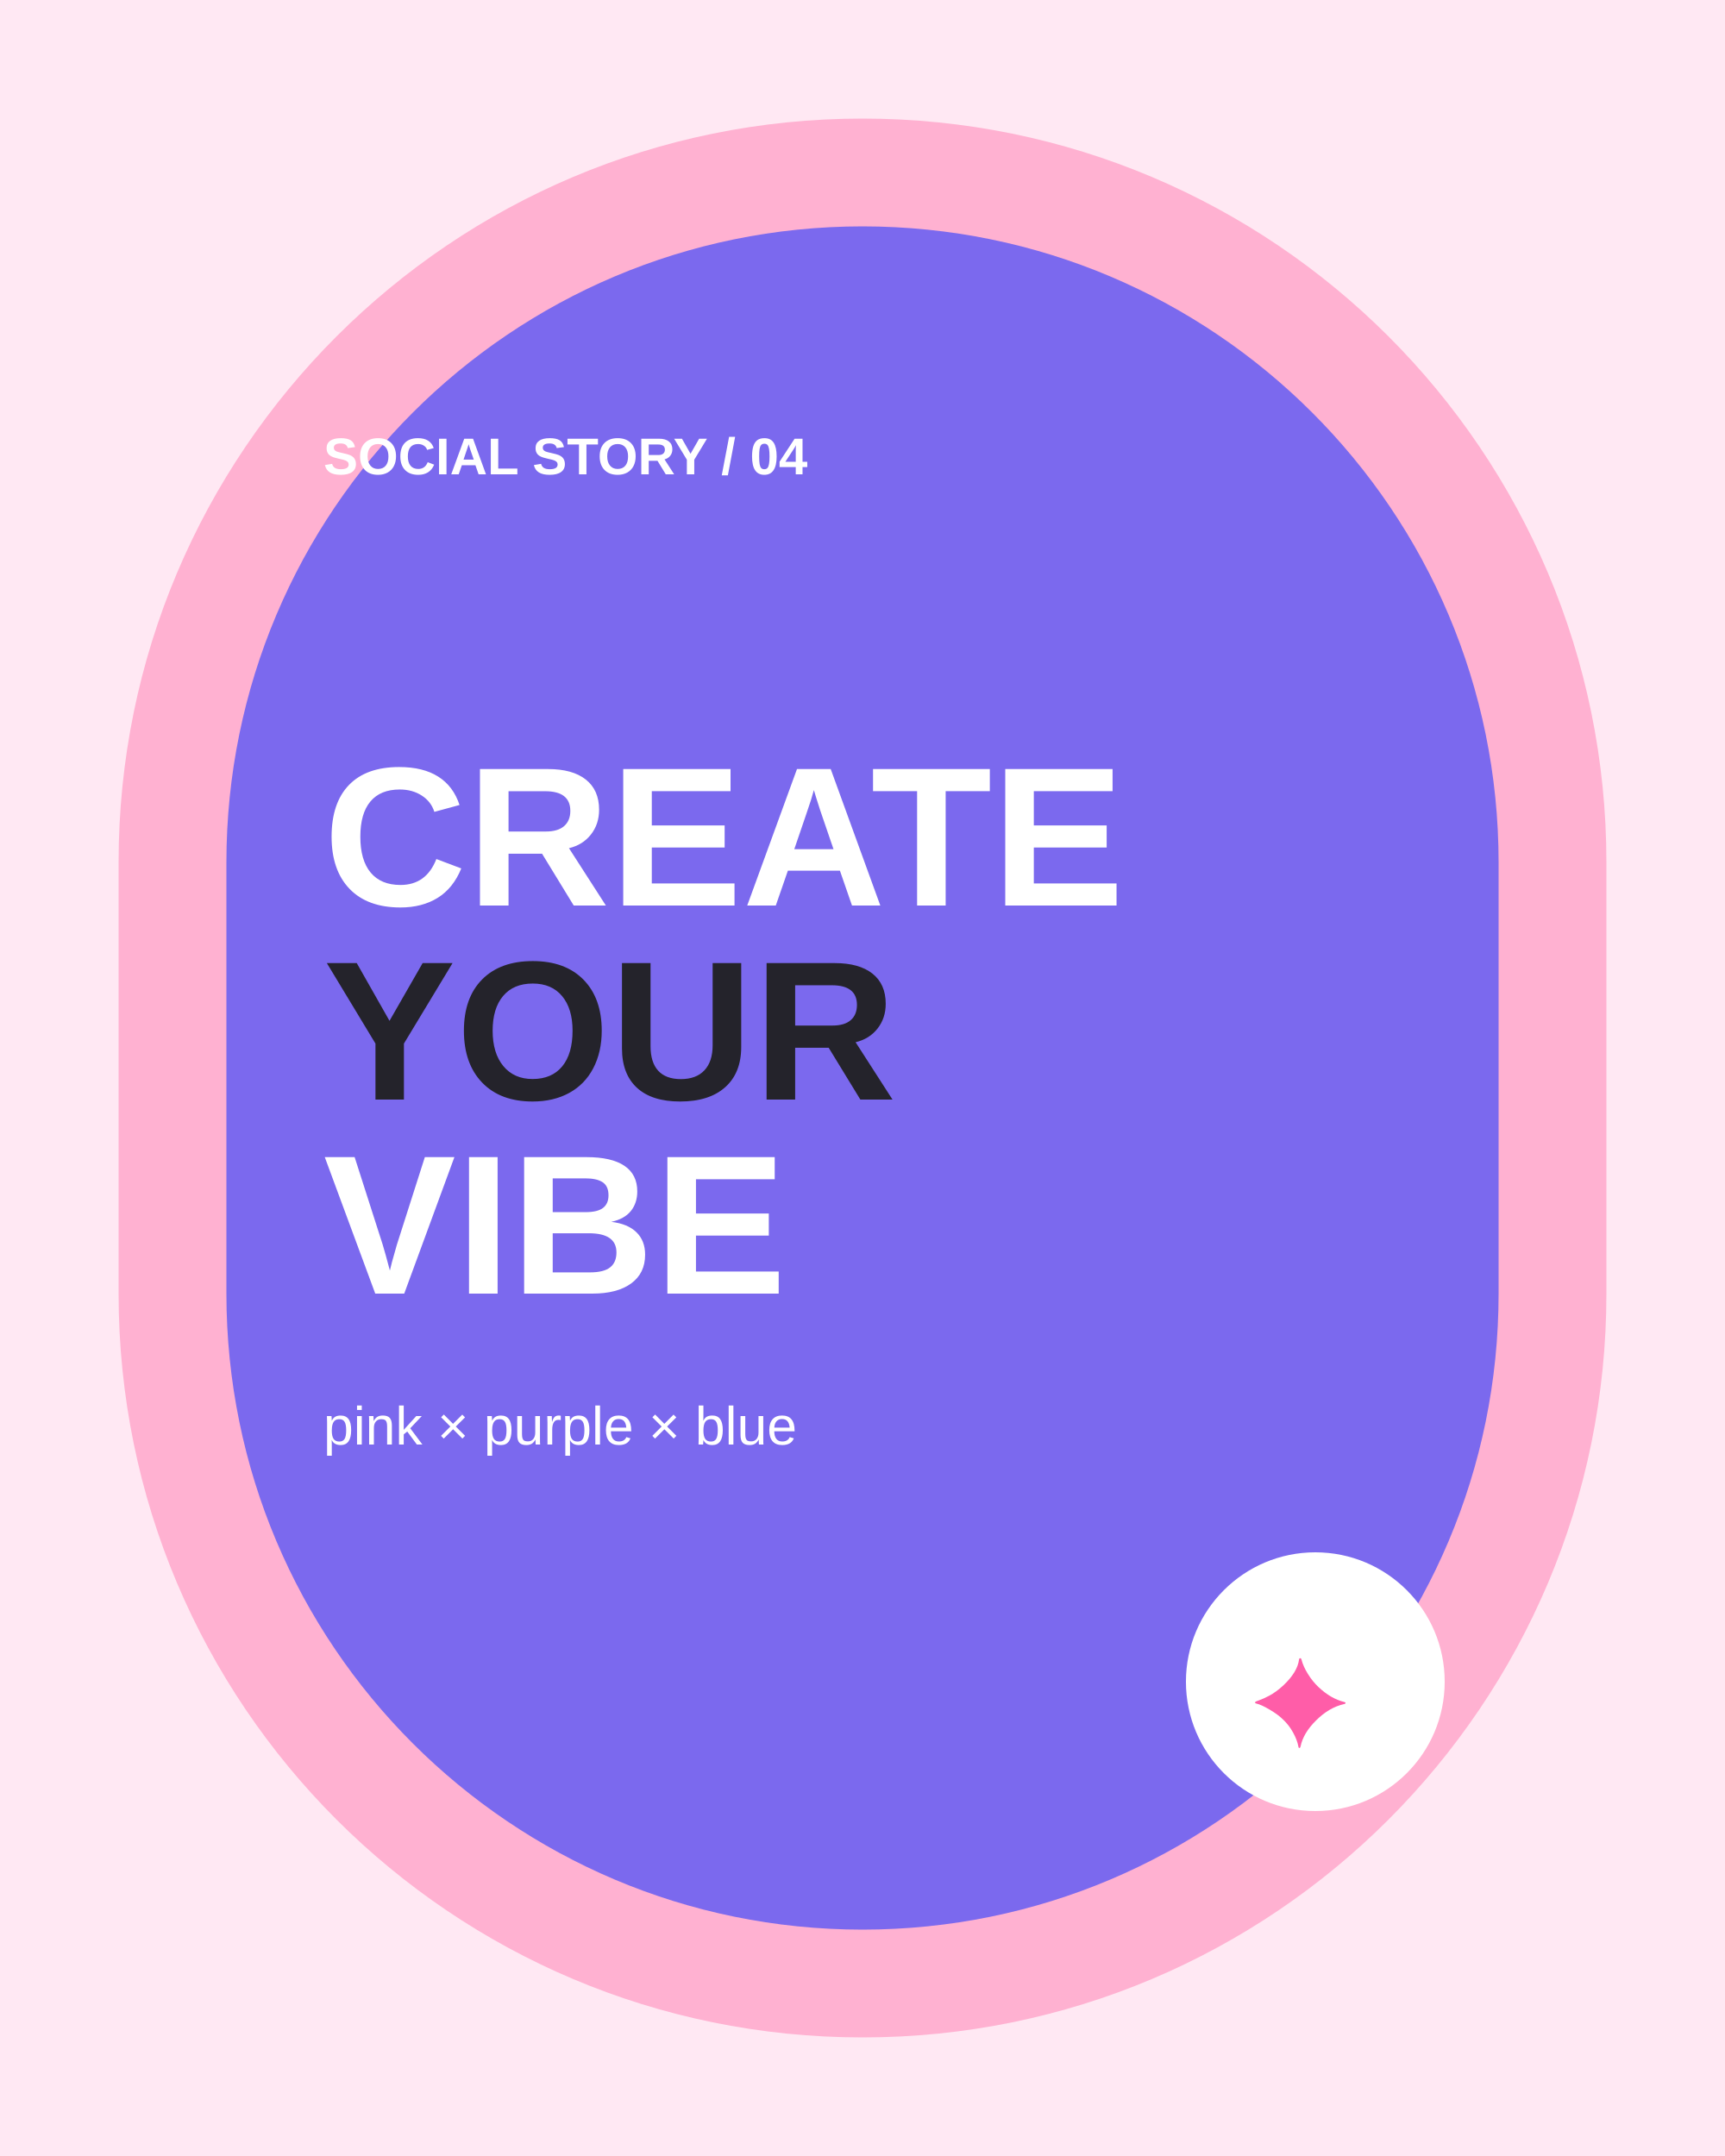
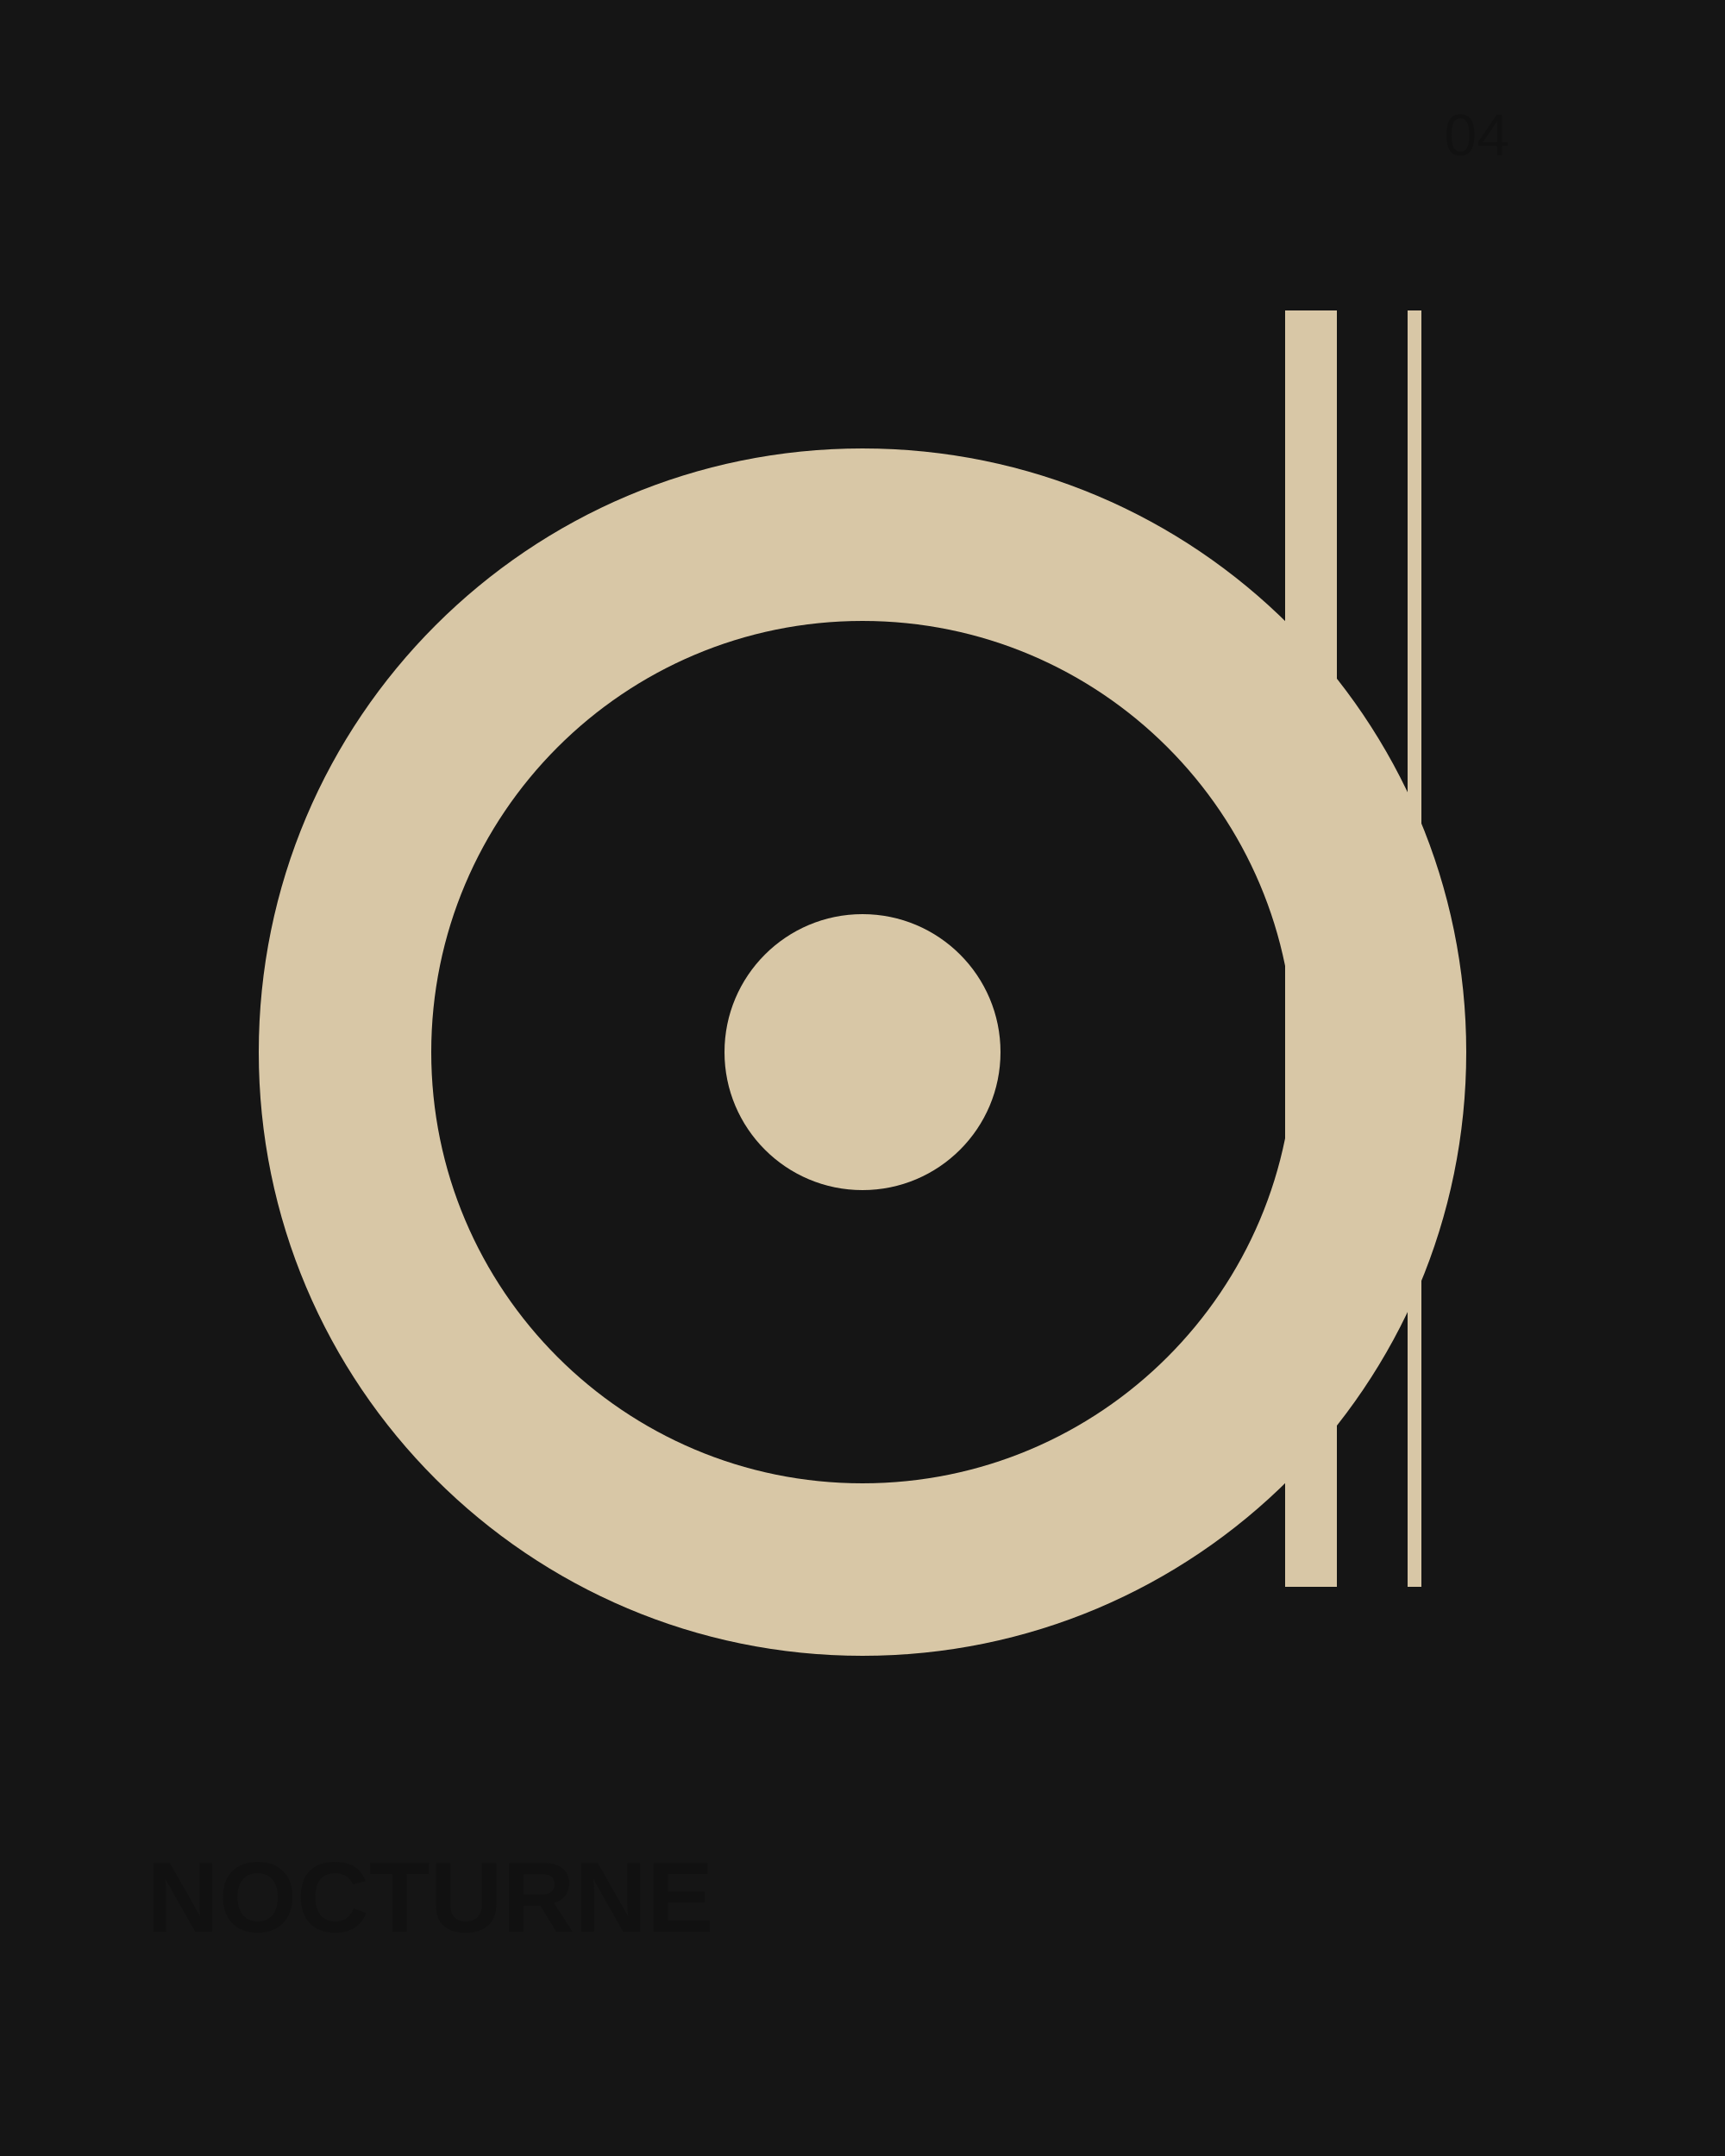
- <svg xmlns="http://www.w3.org/2000/svg" viewBox="0 0 800 1000">
-   <rect width="800" height="1000" fill="#ffe8f3" />
-   <rect x="55" y="55" width="690" height="890" rx="345" fill="#ffb1d1" />
-   <rect x="105" y="105" width="590" height="790" rx="295" fill="#7b69ee" />
-   <text x="150" y="220" font-family="Arial" font-size="24" font-weight="700" fill="white">SOCIAL STORY / 04</text>
-   <text x="150" y="420" font-family="Arial" font-size="92" font-weight="900" fill="white">CREATE</text>
-   <text x="150" y="510" font-family="Arial" font-size="92" font-weight="900" fill="#24232b">YOUR</text>
-   <text x="150" y="600" font-family="Arial" font-size="92" font-weight="900" fill="white">VIBE</text>
-   <text x="150" y="670" font-family="Arial" font-size="25" fill="white">pink × purple × blue</text>
-   <circle cx="610" cy="780" r="60" fill="#fff" />
-   <text x="580" y="810" font-size="58" fill="#ff5da8">✦</text>
+ <svg xmlns="http://www.w3.org/2000/svg" viewBox="0 0 1000 1250">
+   <rect width="1000" height="1250" fill="#151515" />
+   <circle cx="500" cy="610" r="350" fill="#d8c7a6" />
+   <circle cx="500" cy="610" r="250" fill="#151515" />
+   <circle cx="500" cy="610" r="80" fill="#d8c7a6" />
+   <path d="M760 180 V920" stroke="#d8c7a6" stroke-width="30" />
+   <path d="M820 180 V920" stroke="#d8c7a6" stroke-width="8" />
+   <text x="85" y="1120" font-family="Arial, sans-serif" font-size="58" font-weight="700" fill="#111">NOCTURNE</text>
+   <text x="875" y="90" text-anchor="end" font-family="Arial, sans-serif" font-size="34" fill="#111">04</text>
</svg>
